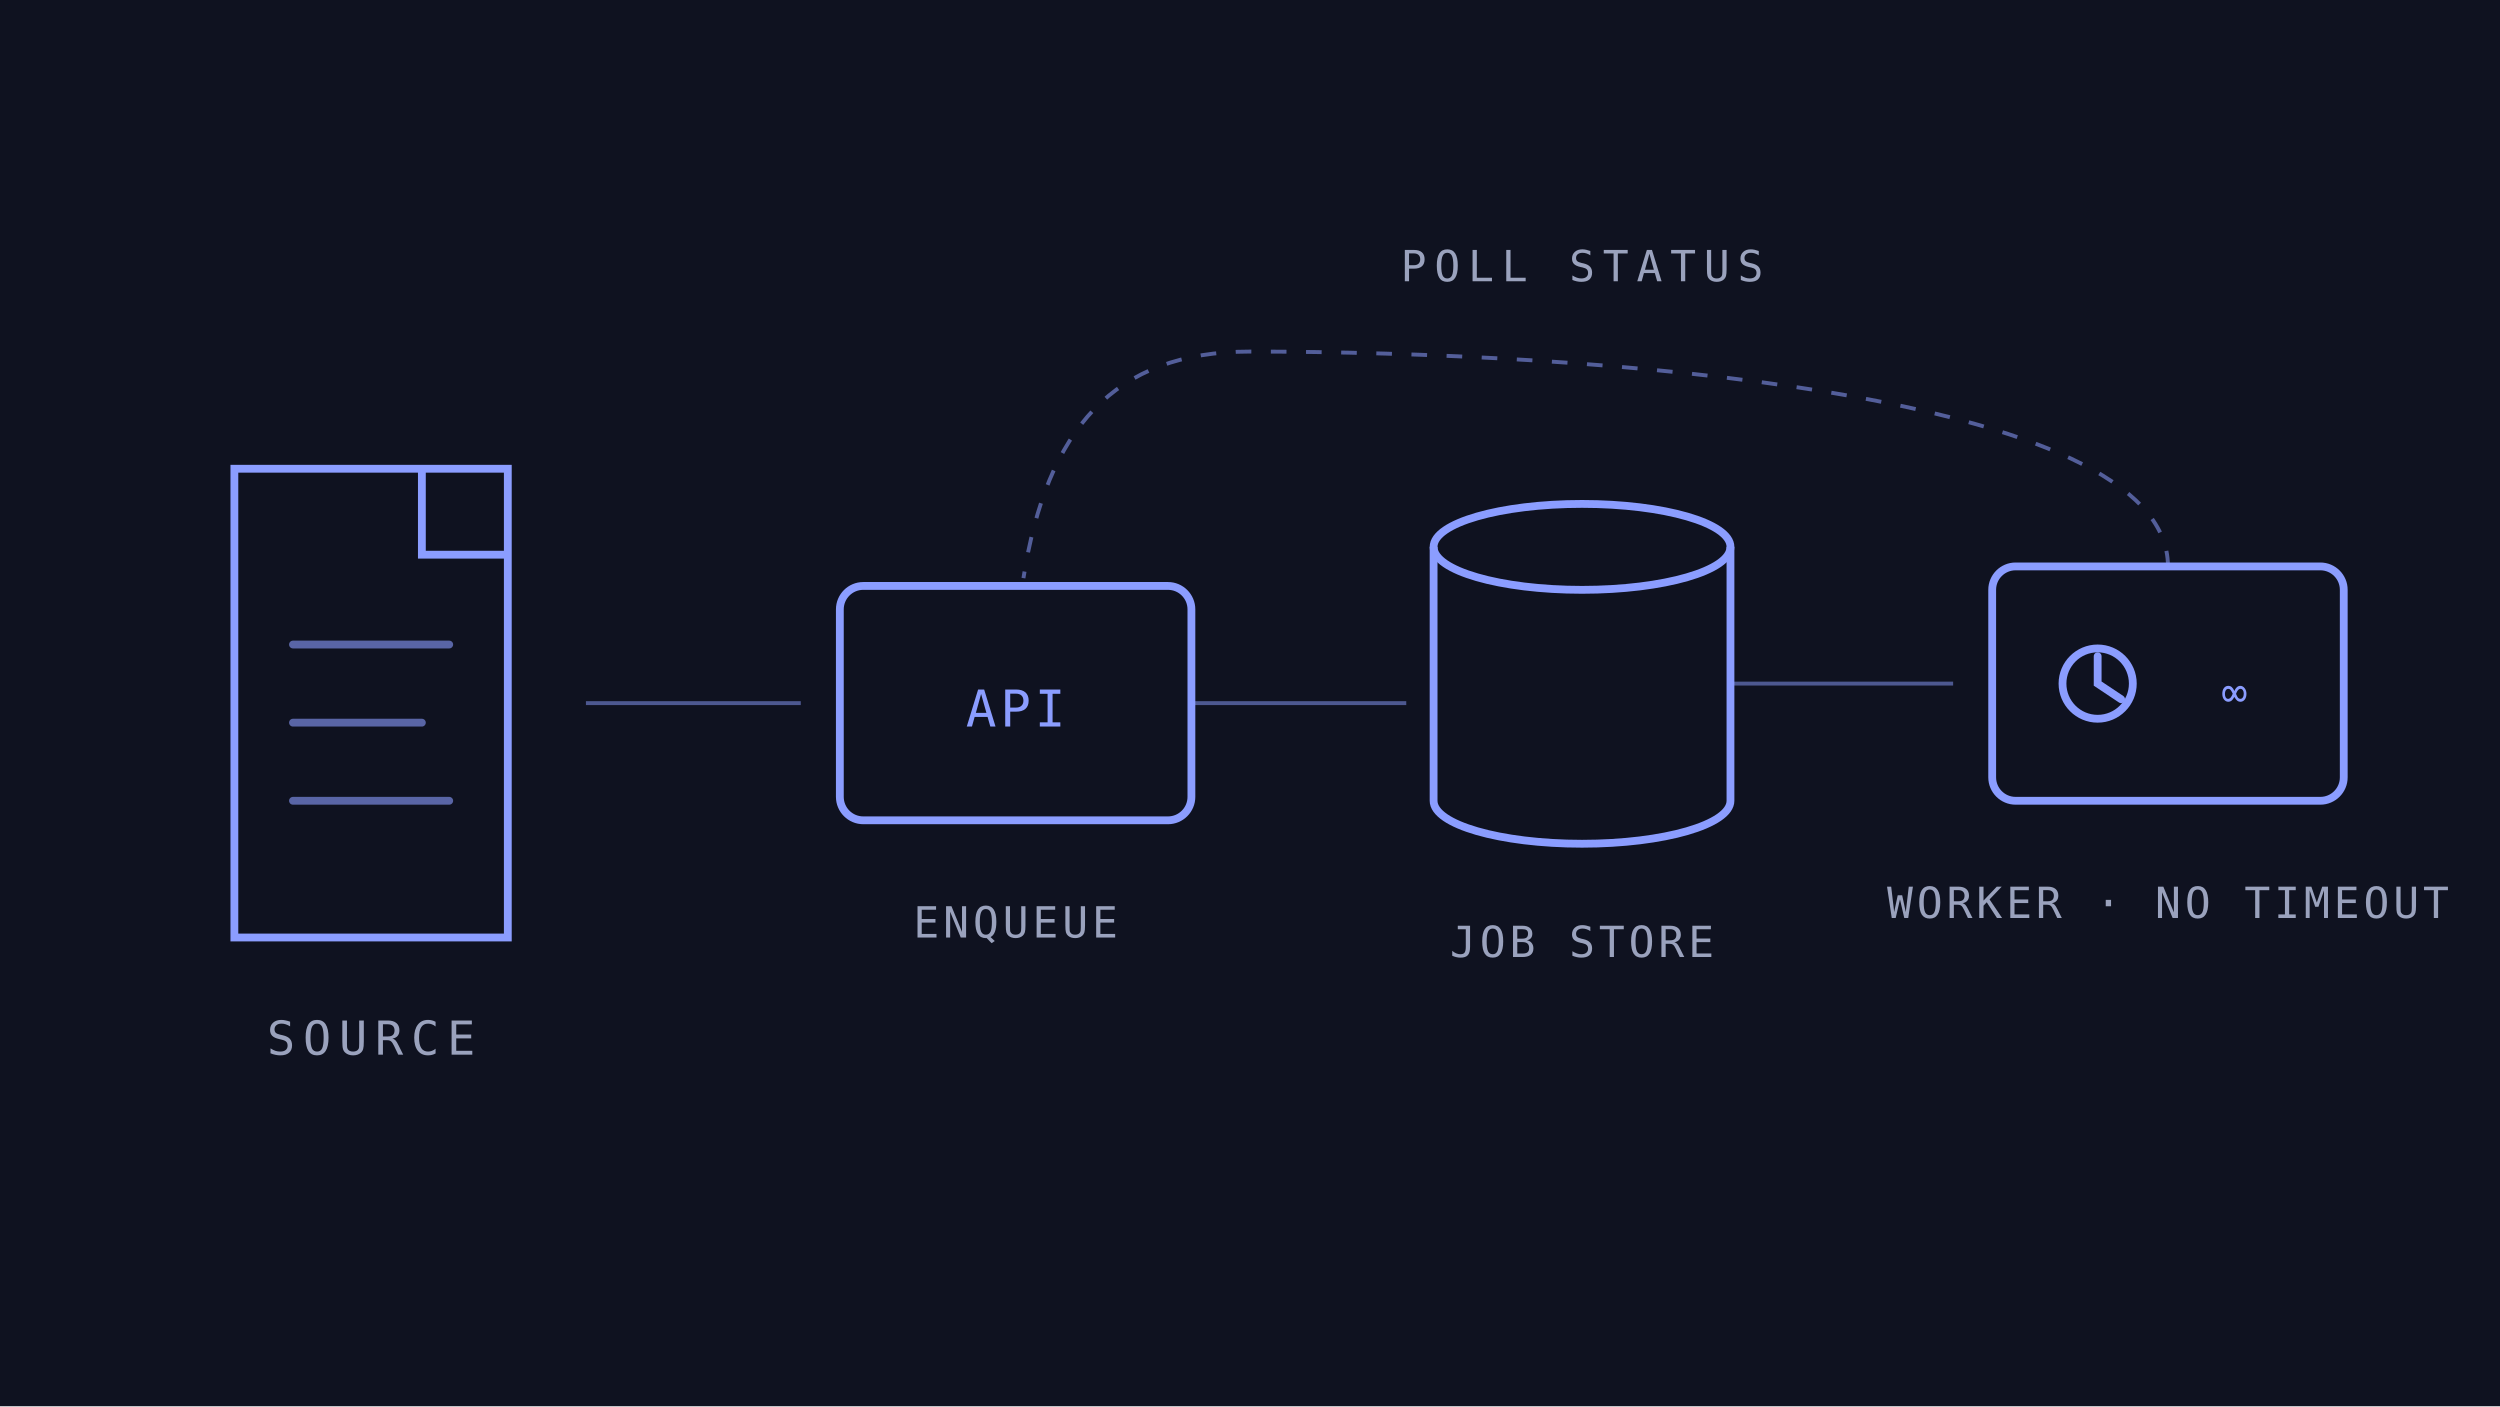
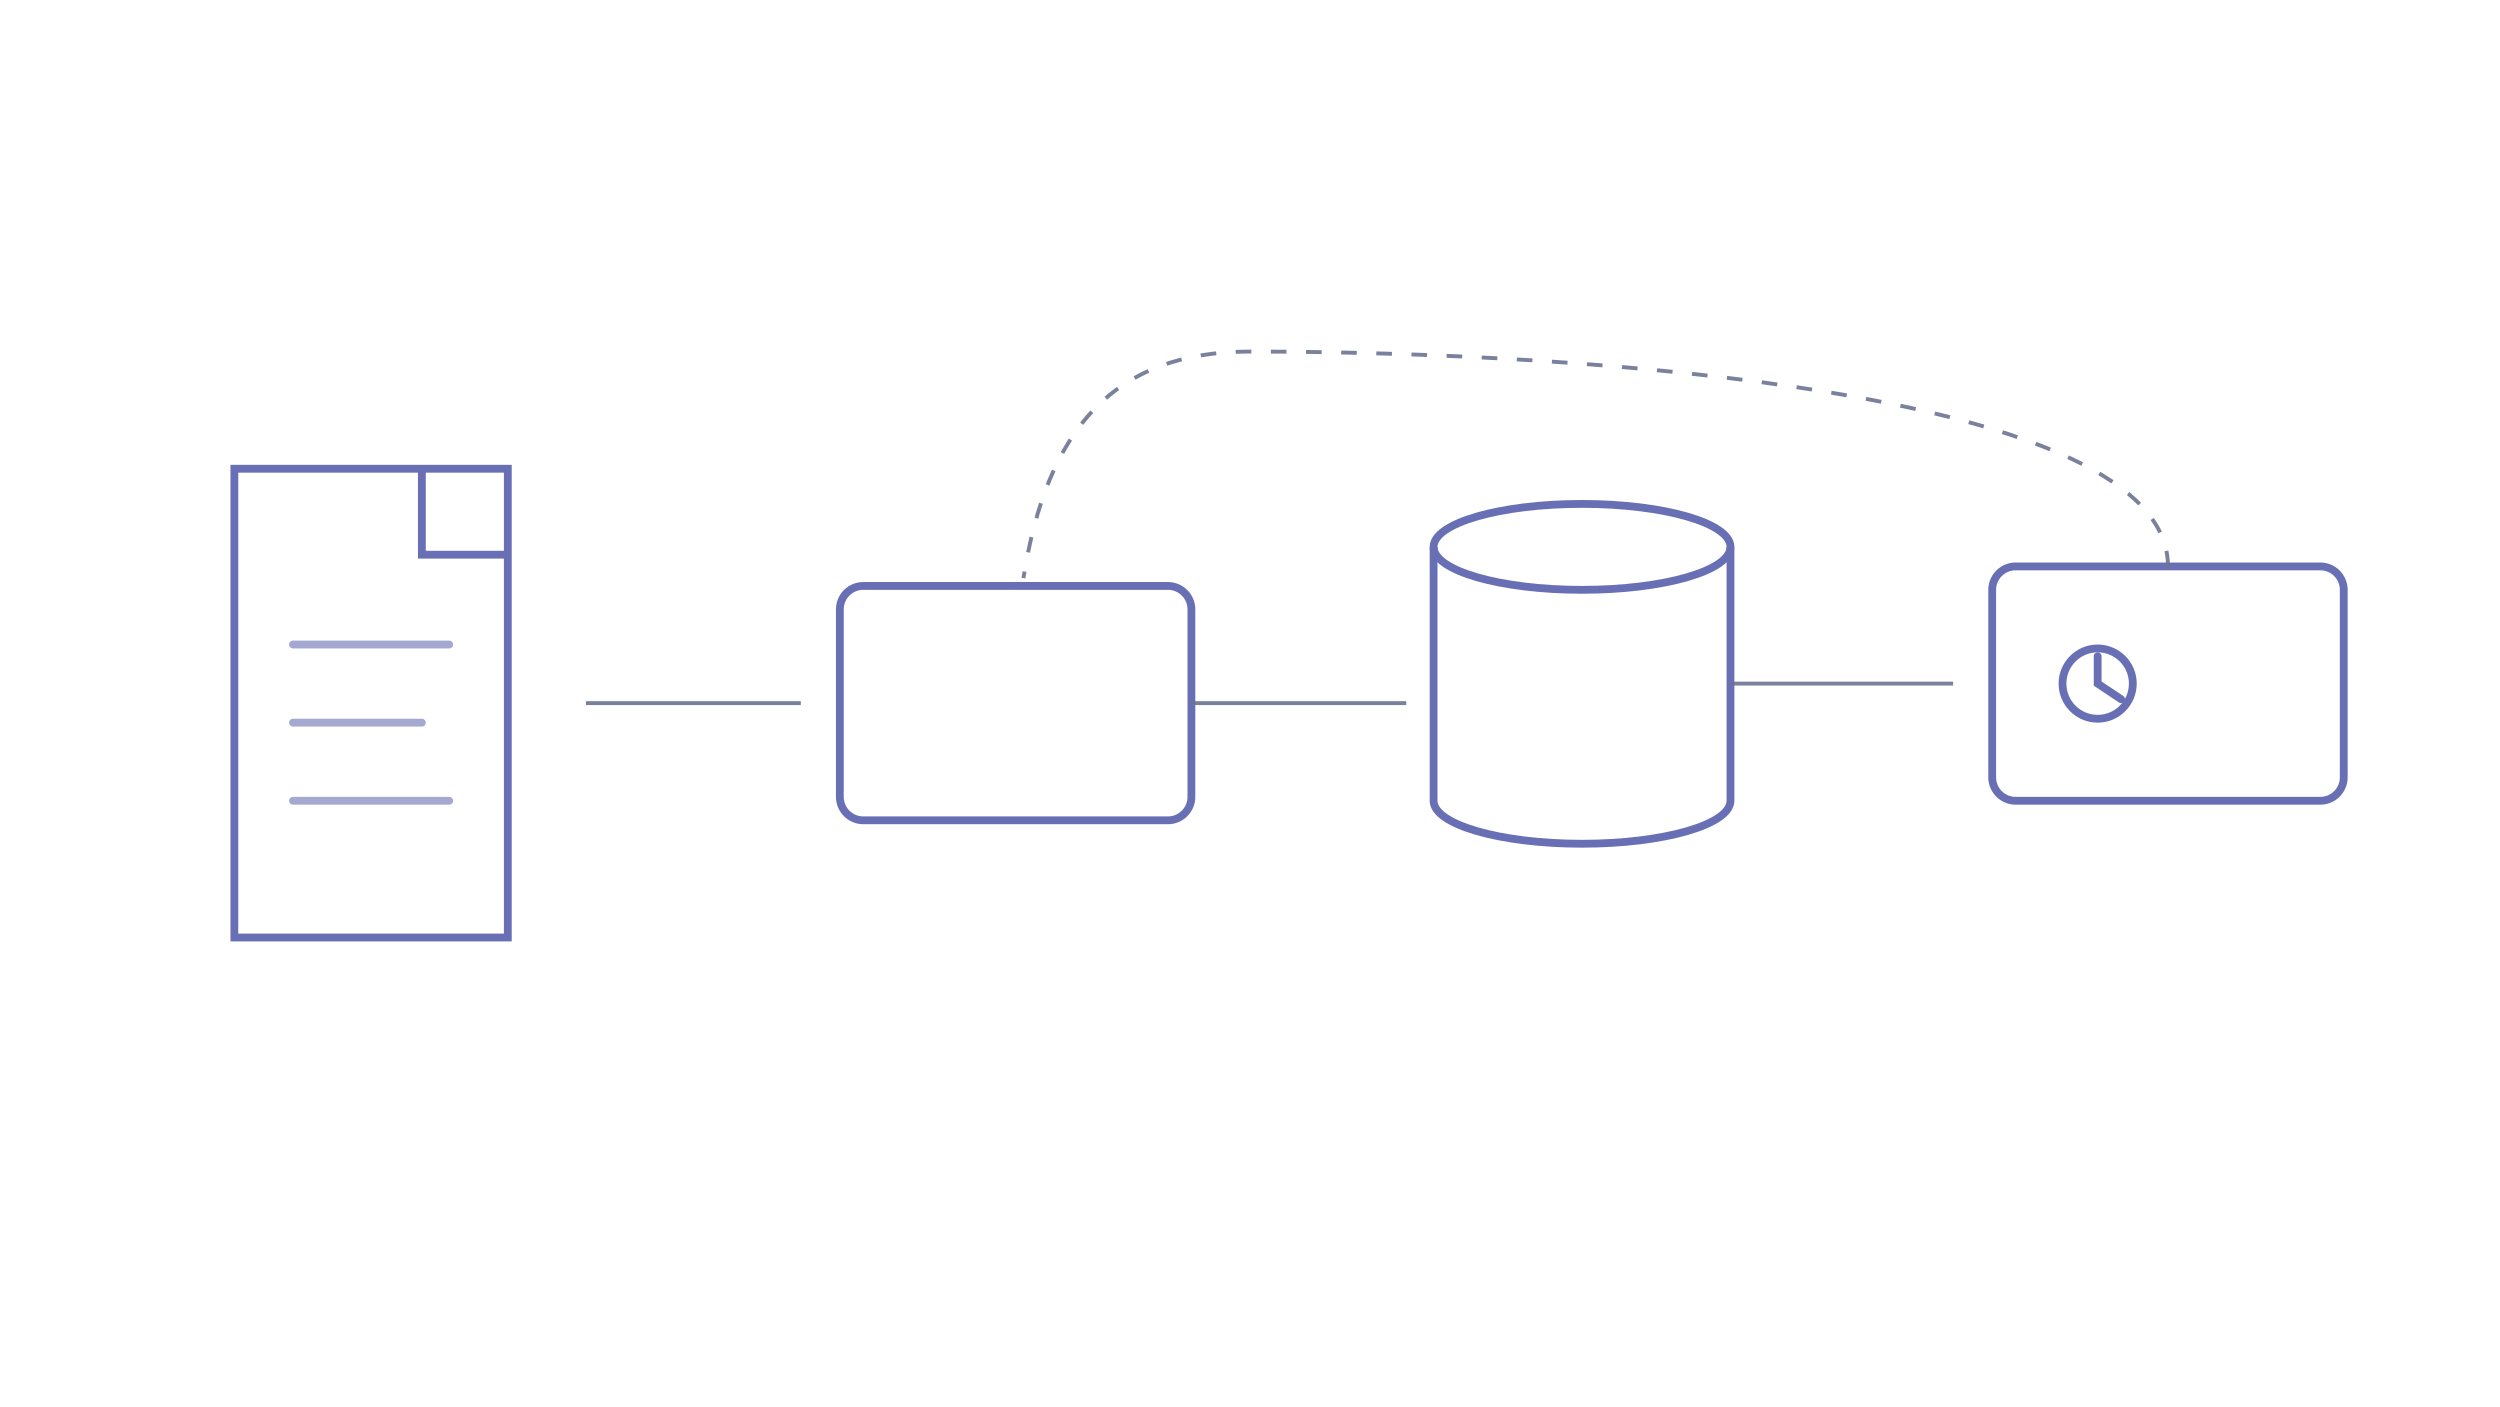
<svg xmlns="http://www.w3.org/2000/svg" viewBox="0 0 640 360" width="640" height="360" role="img" aria-label="A document flowing through an asynchronous pipeline of API, worker, and job store">
-   <rect width="640" height="360" fill="#0f1220" />
-   <g fill="none" stroke="#8b9dff" stroke-width="2">
+   <g fill="none" stroke="#696fb4" stroke-width="2">
    <path d="M 60 120 L 130 120 L 130 240 L 60 240 Z" />
    <path d="M 108 120 L 108 142 L 130 142" />
  </g>
-   <g stroke="#8b9dff" stroke-width="2" opacity="0.6" stroke-linecap="round">
+   <g stroke="#696fb4" stroke-width="2" opacity="0.6" stroke-linecap="round">
    <line x1="75" y1="165" x2="115" y2="165" />
    <line x1="75" y1="185" x2="108" y2="185" />
    <line x1="75" y1="205" x2="115" y2="205" />
  </g>
-   <text x="95" y="270" fill="#9aa2bd" font-family="JetBrains Mono, monospace" font-size="12" text-anchor="middle" letter-spacing="2">SOURCE</text>
-   <line x1="150" y1="180" x2="205" y2="180" stroke="#8b9dff" stroke-width="1" opacity="0.5" />
-   <rect x="215" y="150" width="90" height="60" rx="6" fill="none" stroke="#8b9dff" stroke-width="2" />
-   <text x="260" y="186" fill="#8b9dff" font-family="JetBrains Mono, monospace" font-size="13" text-anchor="middle" letter-spacing="1">API</text>
-   <text x="260" y="240" fill="#9aa2bd" font-family="JetBrains Mono, monospace" font-size="11" text-anchor="middle" letter-spacing="1">ENQUEUE</text>
-   <line x1="305" y1="180" x2="360" y2="180" stroke="#8b9dff" stroke-width="1" opacity="0.5" />
-   <g fill="none" stroke="#8b9dff" stroke-width="2">
+   <line x1="150" y1="180" x2="205" y2="180" stroke="#6b7391" stroke-width="1" opacity="0.9" />
+   <rect x="215" y="150" width="90" height="60" rx="6" fill="none" stroke="#696fb4" stroke-width="2" />
+   <line x1="305" y1="180" x2="360" y2="180" stroke="#6b7391" stroke-width="1" opacity="0.9" />
+   <g fill="none" stroke="#696fb4" stroke-width="2">
    <ellipse cx="405" cy="140" rx="38" ry="11" />
    <path d="M 367 140 L 367 205 A 38 11 0 0 0 443 205 L 443 140" />
  </g>
-   <text x="405" y="245" fill="#9aa2bd" font-family="JetBrains Mono, monospace" font-size="11" text-anchor="middle" letter-spacing="1">JOB STORE</text>
-   <line x1="443" y1="175" x2="500" y2="175" stroke="#8b9dff" stroke-width="1" opacity="0.5" />
-   <rect x="510" y="145" width="90" height="60" rx="6" fill="none" stroke="#8b9dff" stroke-width="2" />
-   <circle cx="537" cy="175" r="9" fill="none" stroke="#8b9dff" stroke-width="2" />
-   <path d="M 537 168 L 537 175 L 543 179" fill="none" stroke="#8b9dff" stroke-width="2" stroke-linecap="round" />
-   <text x="572" y="181" fill="#8b9dff" font-family="JetBrains Mono, monospace" font-size="11" text-anchor="middle" letter-spacing="1">∞</text>
-   <text x="555" y="235" fill="#9aa2bd" font-family="JetBrains Mono, monospace" font-size="11" text-anchor="middle" letter-spacing="1">WORKER · NO TIMEOUT</text>
-   <path d="M 555 145 C 555 100, 405 90, 320 90 C 285 90, 268 110, 262 148" fill="none" stroke="#8b9dff" stroke-width="1" stroke-dasharray="4 5" opacity="0.55" />
-   <text x="405" y="72" fill="#9aa2bd" font-family="JetBrains Mono, monospace" font-size="11" text-anchor="middle" letter-spacing="2">POLL STATUS</text>
+   <line x1="443" y1="175" x2="500" y2="175" stroke="#6b7391" stroke-width="1" opacity="0.9" />
+   <rect x="510" y="145" width="90" height="60" rx="6" fill="none" stroke="#696fb4" stroke-width="2" />
+   <circle cx="537" cy="175" r="9" fill="none" stroke="#696fb4" stroke-width="2" />
+   <path d="M 537 168 L 537 175 L 543 179" fill="none" stroke="#696fb4" stroke-width="2" stroke-linecap="round" />
+   <path d="M 555 145 C 555 100, 405 90, 320 90 C 285 90, 268 110, 262 148" fill="none" stroke="#6b7391" stroke-width="1" stroke-dasharray="4 5" opacity="0.9" />
</svg>
